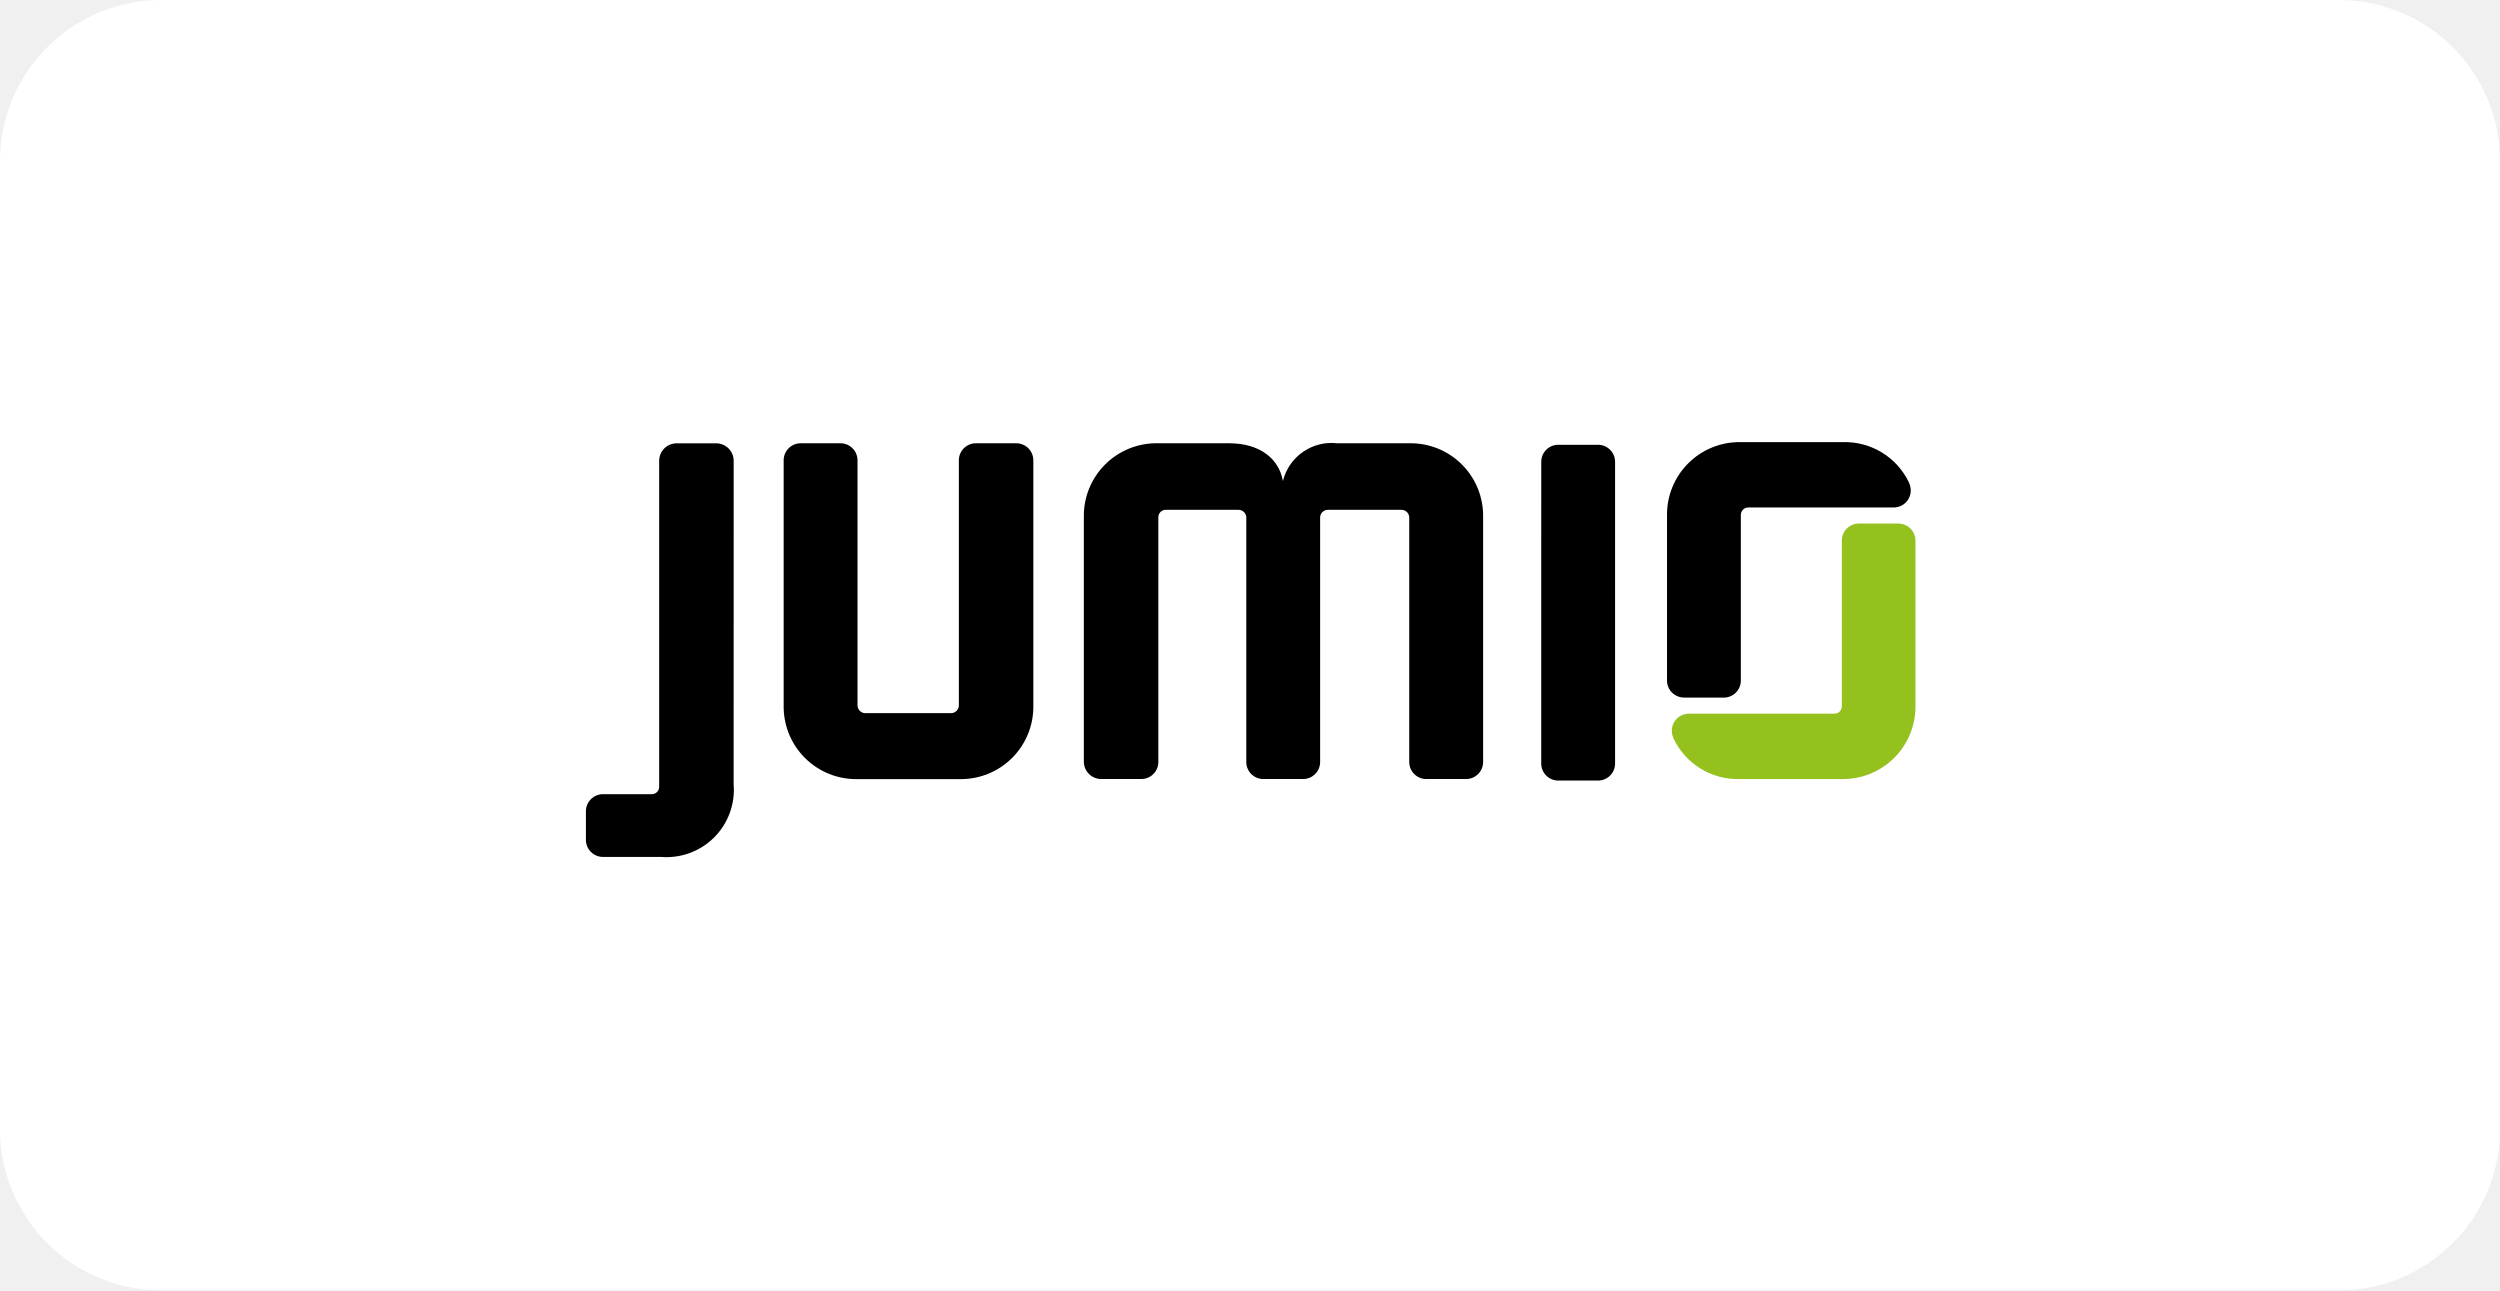
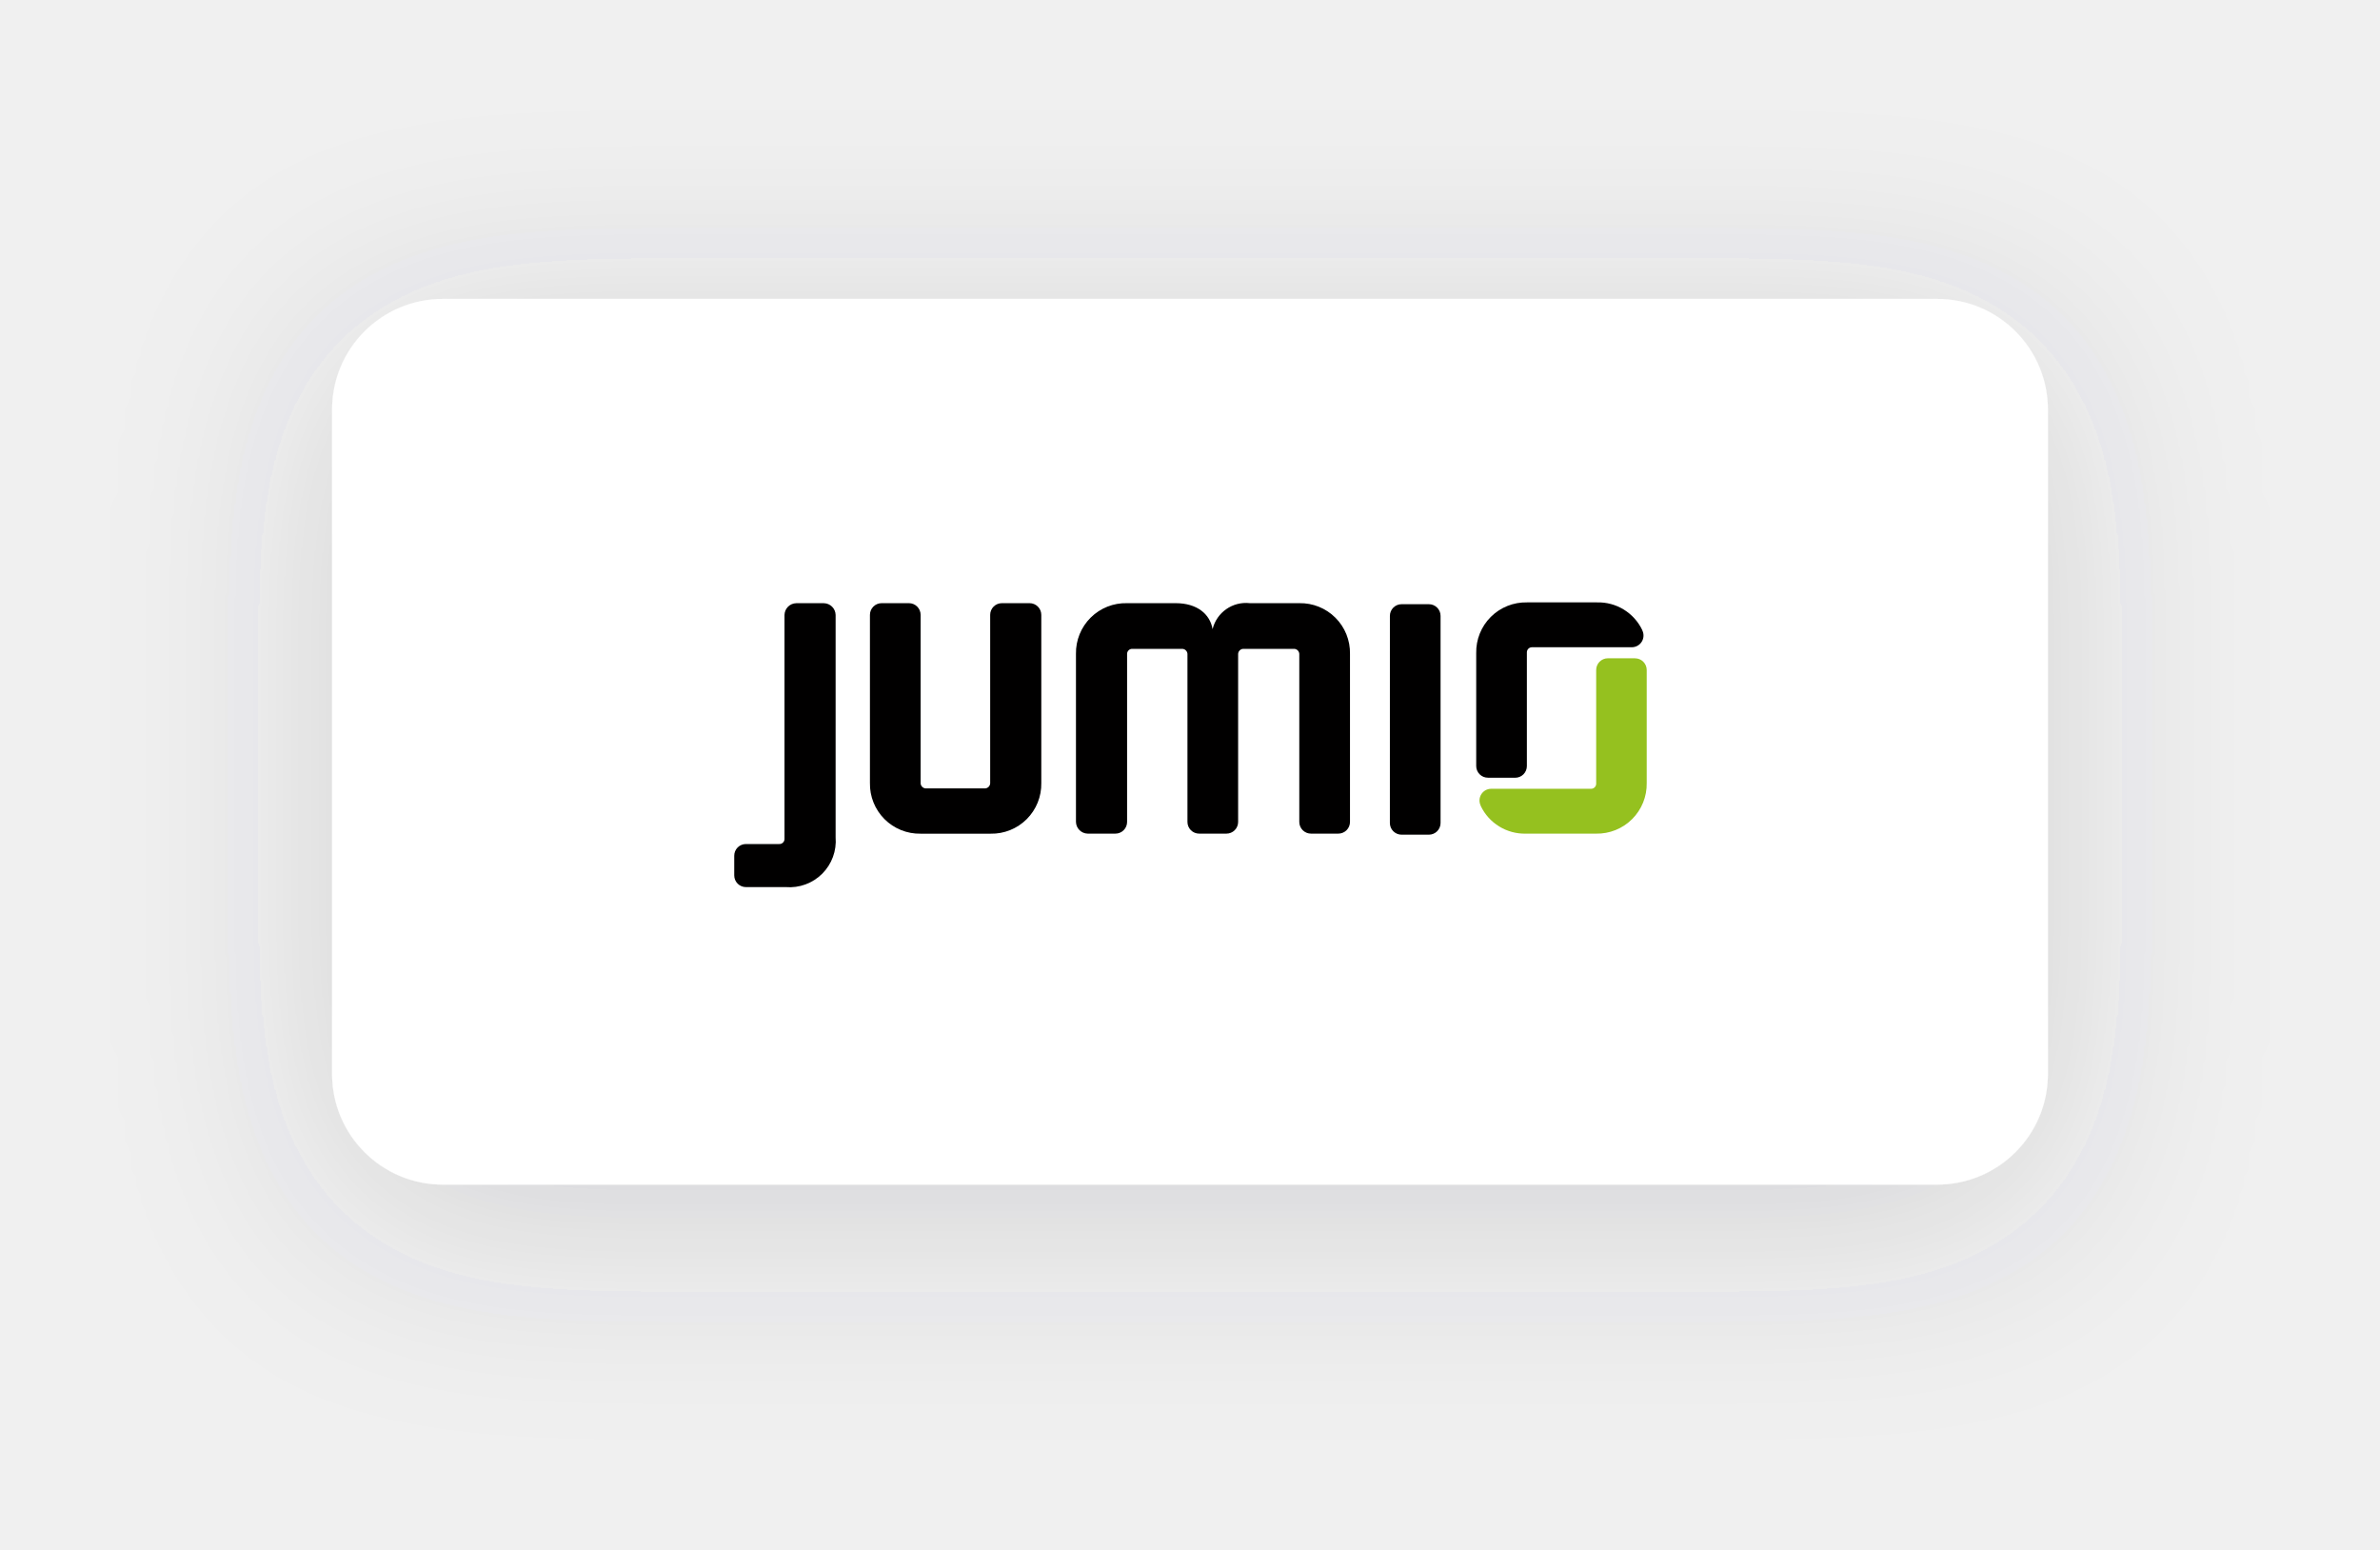
- <svg xmlns="http://www.w3.org/2000/svg" viewBox="0 0 155 80">
+ <svg xmlns="http://www.w3.org/2000/svg" viewBox="0 0 215 140">
  <defs>
    <style>
      .cls-1 {
        fill: #fff;
      }

      .cls-2 {
        fill: #95c11f;
      }

      .cls-3 {
        fill: #010000;
      }
+ 
+       .cls-4 {
+         filter: url(#Rectangle_29);
+       }
    </style>
+     <filter id="Rectangle_29" x="0" y="0" width="215" height="140" filterUnits="userSpaceOnUse">
+       <feOffset dy="3" input="SourceAlpha" />
+       <feGaussianBlur stdDeviation="10" result="blur" />
+       <feFlood flood-color="#47494d" flood-opacity="0.161" />
+       <feComposite operator="in" in2="blur" />
+       <feComposite in="SourceGraphic" />
+     </filter>
  </defs>
-   <g id="Group_406" data-name="Group 406" transform="translate(-122 -1635)">
-     <rect id="Rectangle_29" data-name="Rectangle 29" class="cls-1" width="155" height="80" rx="10" transform="translate(122 1635)" />
+   <g id="Group_129" data-name="Group 129" transform="translate(-92 -1608)">
+     <g class="cls-4" transform="matrix(1, 0, 0, 1, 92, 1608)">
+       <rect id="Rectangle_29-2" data-name="Rectangle 29" class="cls-1" width="155" height="80" rx="10" transform="translate(30 27)" />
+     </g>
    <g id="Group_28" data-name="Group 28" transform="translate(142.196 1644.989)">
      <path id="Path_1" data-name="Path 1" class="cls-2" d="M534.6,55.247h-2.459a1.055,1.055,0,0,0-1.059,1.059V66.583a.46.46,0,0,1-.454.452H521.6a1.057,1.057,0,0,0-.954,1.516c0,.006,0,.013,0,.018a4.4,4.4,0,0,0,4.1,2.518h6.321a4.492,4.492,0,0,0,4.58-4.578v-10.2a1.055,1.055,0,0,0-1.059-1.059" transform="translate(-437.085 -32.775)" />
      <path id="Path_2" data-name="Path 2" class="cls-3" d="M459.883,19.71a1.055,1.055,0,0,1,1.06-1.059H463.4a1.055,1.055,0,0,1,1.06,1.059v18.7a1.056,1.056,0,0,1-1.06,1.06h-2.459a1.056,1.056,0,0,1-1.06-1.06Z" transform="translate(-384.521 -1.064)" />
      <path id="Path_3" data-name="Path 3" class="cls-3" d="M25.29,39.1a4.174,4.174,0,0,1-4.5,4.5h-3.6a1.056,1.056,0,0,1-1.059-1.059V40.769a1.056,1.056,0,0,1,1.059-1.059h2.992a.459.459,0,0,0,.491-.493v-20.2a1.084,1.084,0,0,1,1.059-1.06h2.5a1.084,1.084,0,0,1,1.059,1.06Z" transform="translate(0 -0.46)" />
      <path id="Path_4" data-name="Path 4" class="cls-3" d="M256.443,17.956c1.931,0,3.1.985,3.332,2.344a3.105,3.105,0,0,1,3.366-2.344h4.467a4.493,4.493,0,0,1,4.58,4.578v15.18a1.056,1.056,0,0,1-1.06,1.059h-2.461a1.057,1.057,0,0,1-1.059-1.059V22.534a.485.485,0,0,0-.453-.452h-4.617a.484.484,0,0,0-.455.452v15.18a1.056,1.056,0,0,1-1.06,1.059h-2.459a1.055,1.055,0,0,1-1.059-1.059V22.534a.487.487,0,0,0-.456-.452h-4.541a.457.457,0,0,0-.456.452v15.18a1.056,1.056,0,0,1-1.06,1.059h-2.5a1.082,1.082,0,0,1-1.059-1.059V22.534a4.5,4.5,0,0,1,4.617-4.578Z" transform="translate(-200.431 -0.462)" />
      <path id="Path_5" data-name="Path 5" class="cls-3" d="M118.4,34.689a.489.489,0,0,0,.455-.456V19.015a1.056,1.056,0,0,1,1.059-1.059h2.5a1.057,1.057,0,0,1,1.059,1.059V34.2a4.492,4.492,0,0,1-4.58,4.578h-6.321a4.493,4.493,0,0,1-4.579-4.578V19.015a1.055,1.055,0,0,1,1.059-1.059h2.462a1.057,1.057,0,0,1,1.058,1.059V34.233a.491.491,0,0,0,.454.456Z" transform="translate(-79.602 -0.462)" />
      <path id="Path_6" data-name="Path 6" class="cls-3" d="M519.354,33.263h2.459a1.055,1.055,0,0,0,1.059-1.059V21.927a.461.461,0,0,1,.454-.452h9.023a1.057,1.057,0,0,0,.954-1.516c0-.006,0-.013,0-.018a4.4,4.4,0,0,0-4.1-2.518h-6.321A4.492,4.492,0,0,0,518.295,22V32.2a1.055,1.055,0,0,0,1.059,1.059" transform="translate(-435.136)" />
    </g>
  </g>
</svg>
